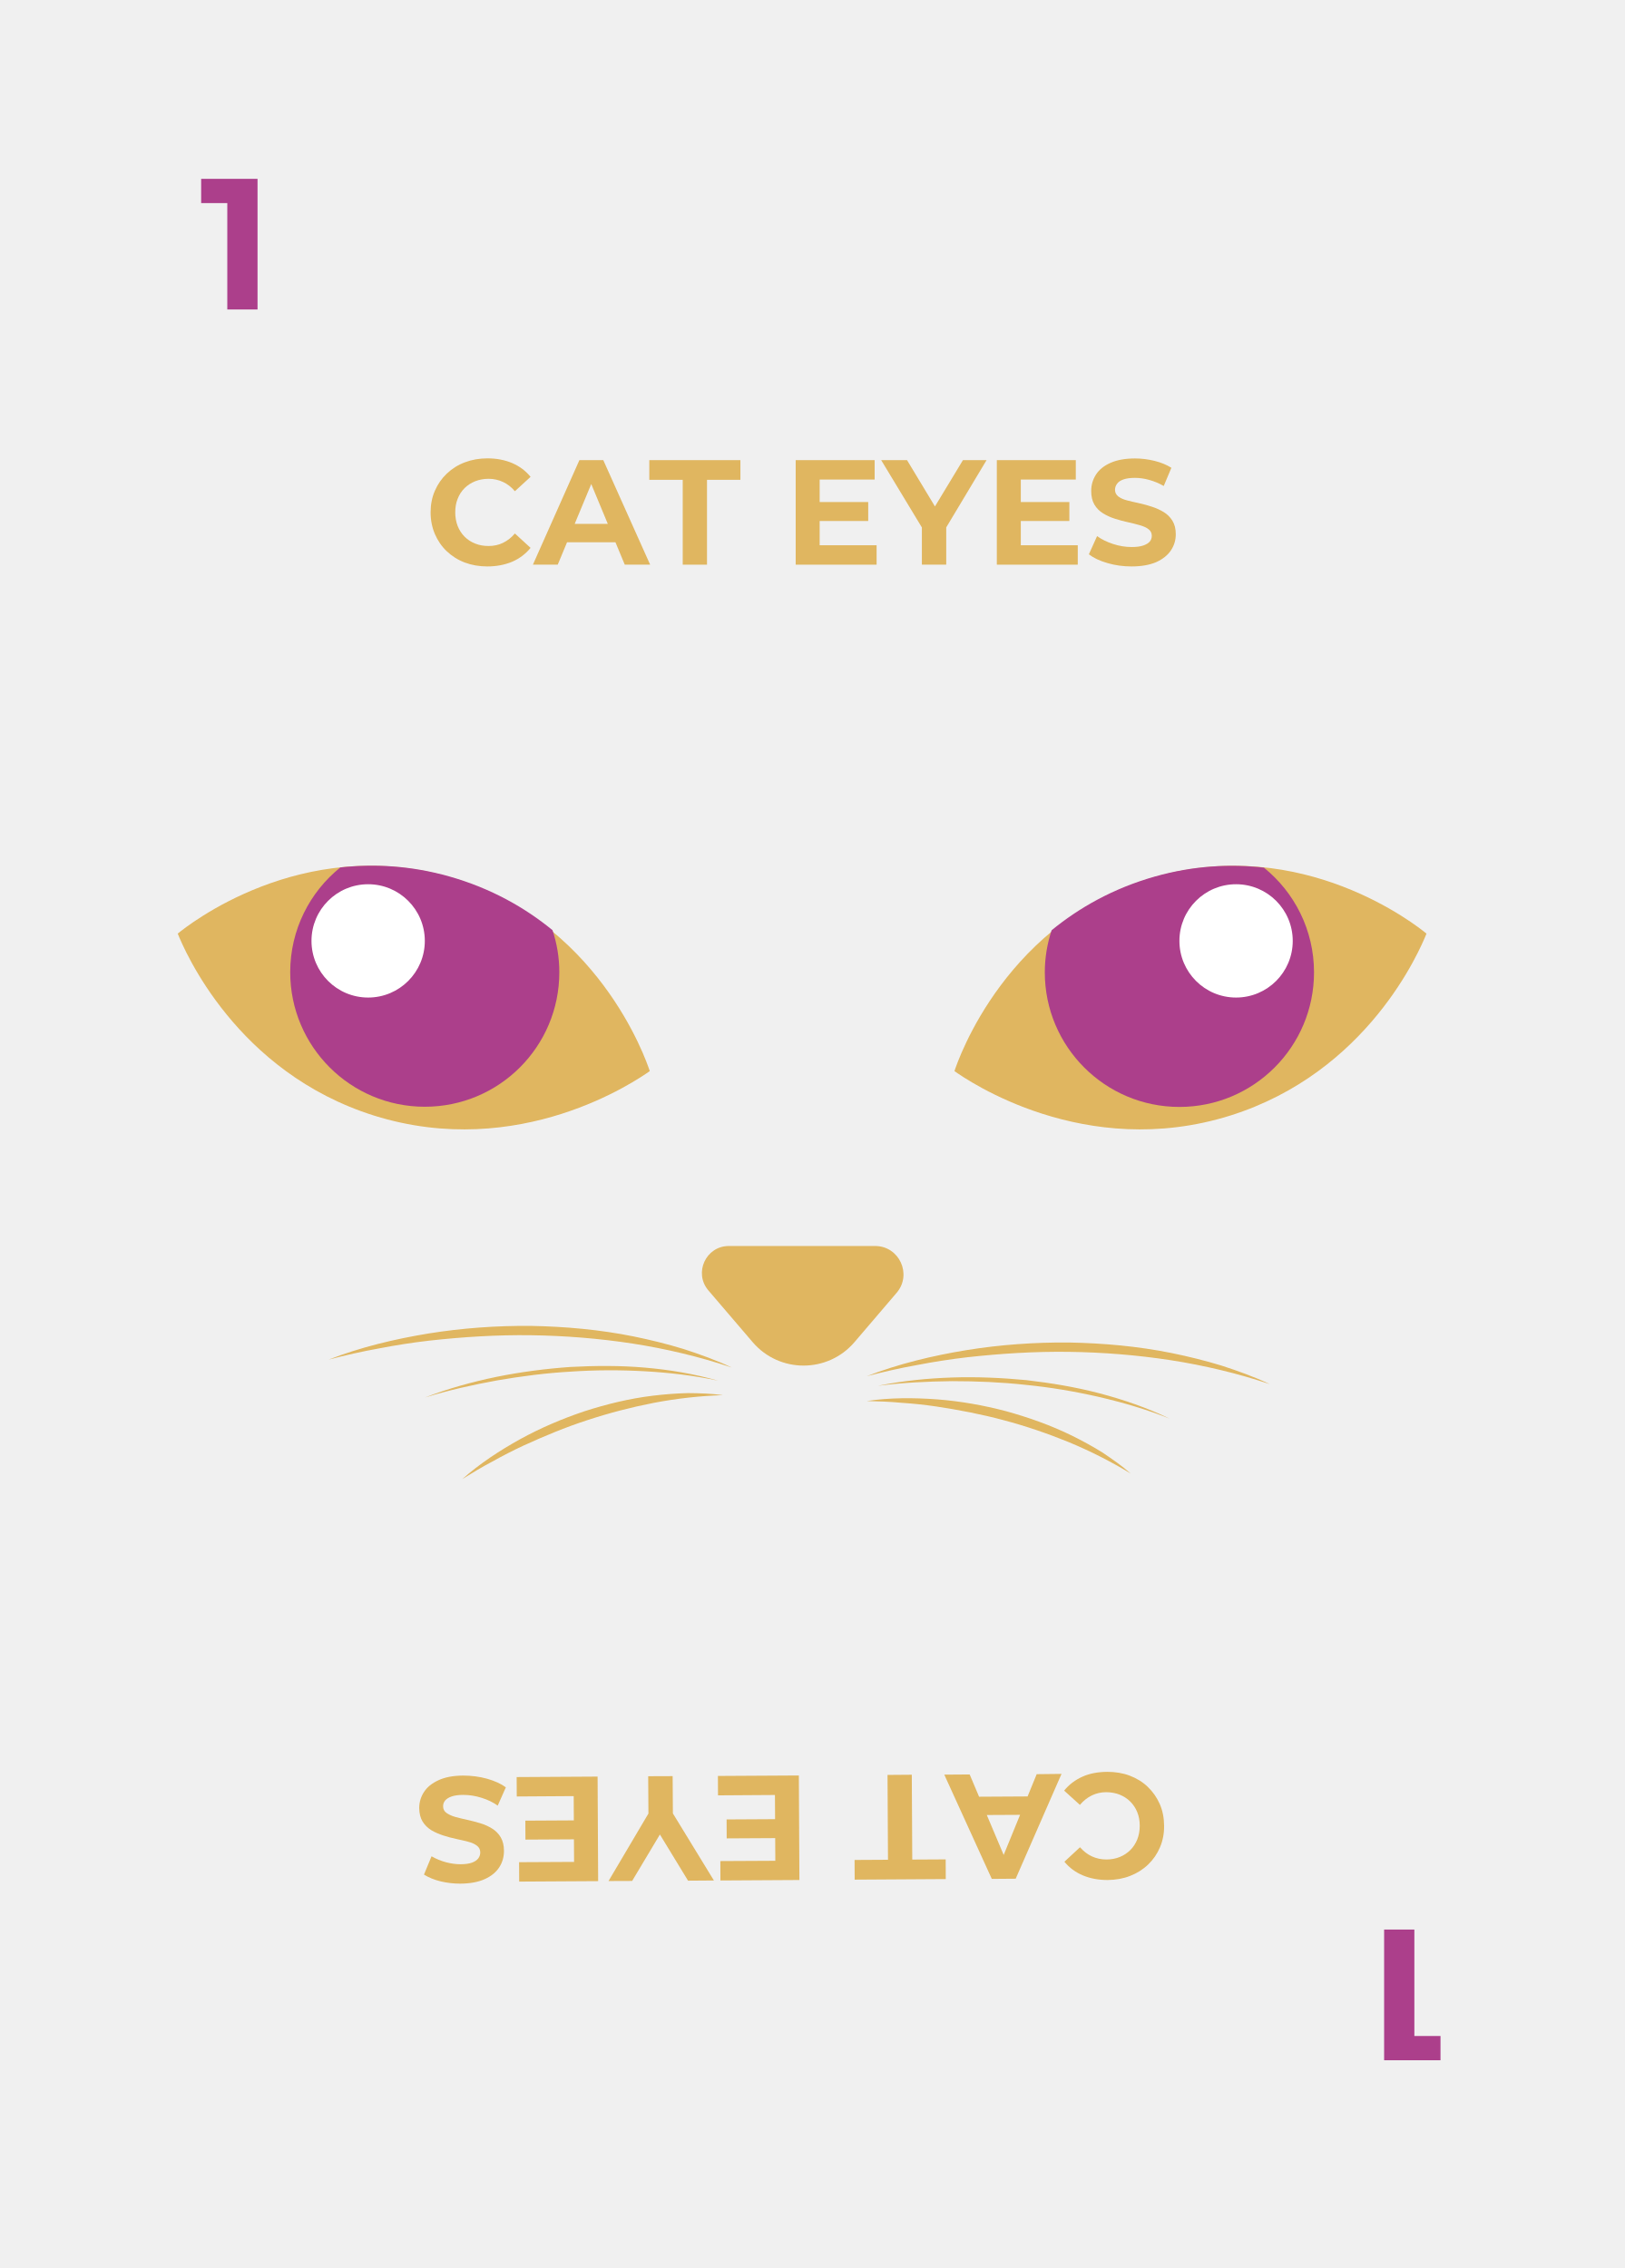
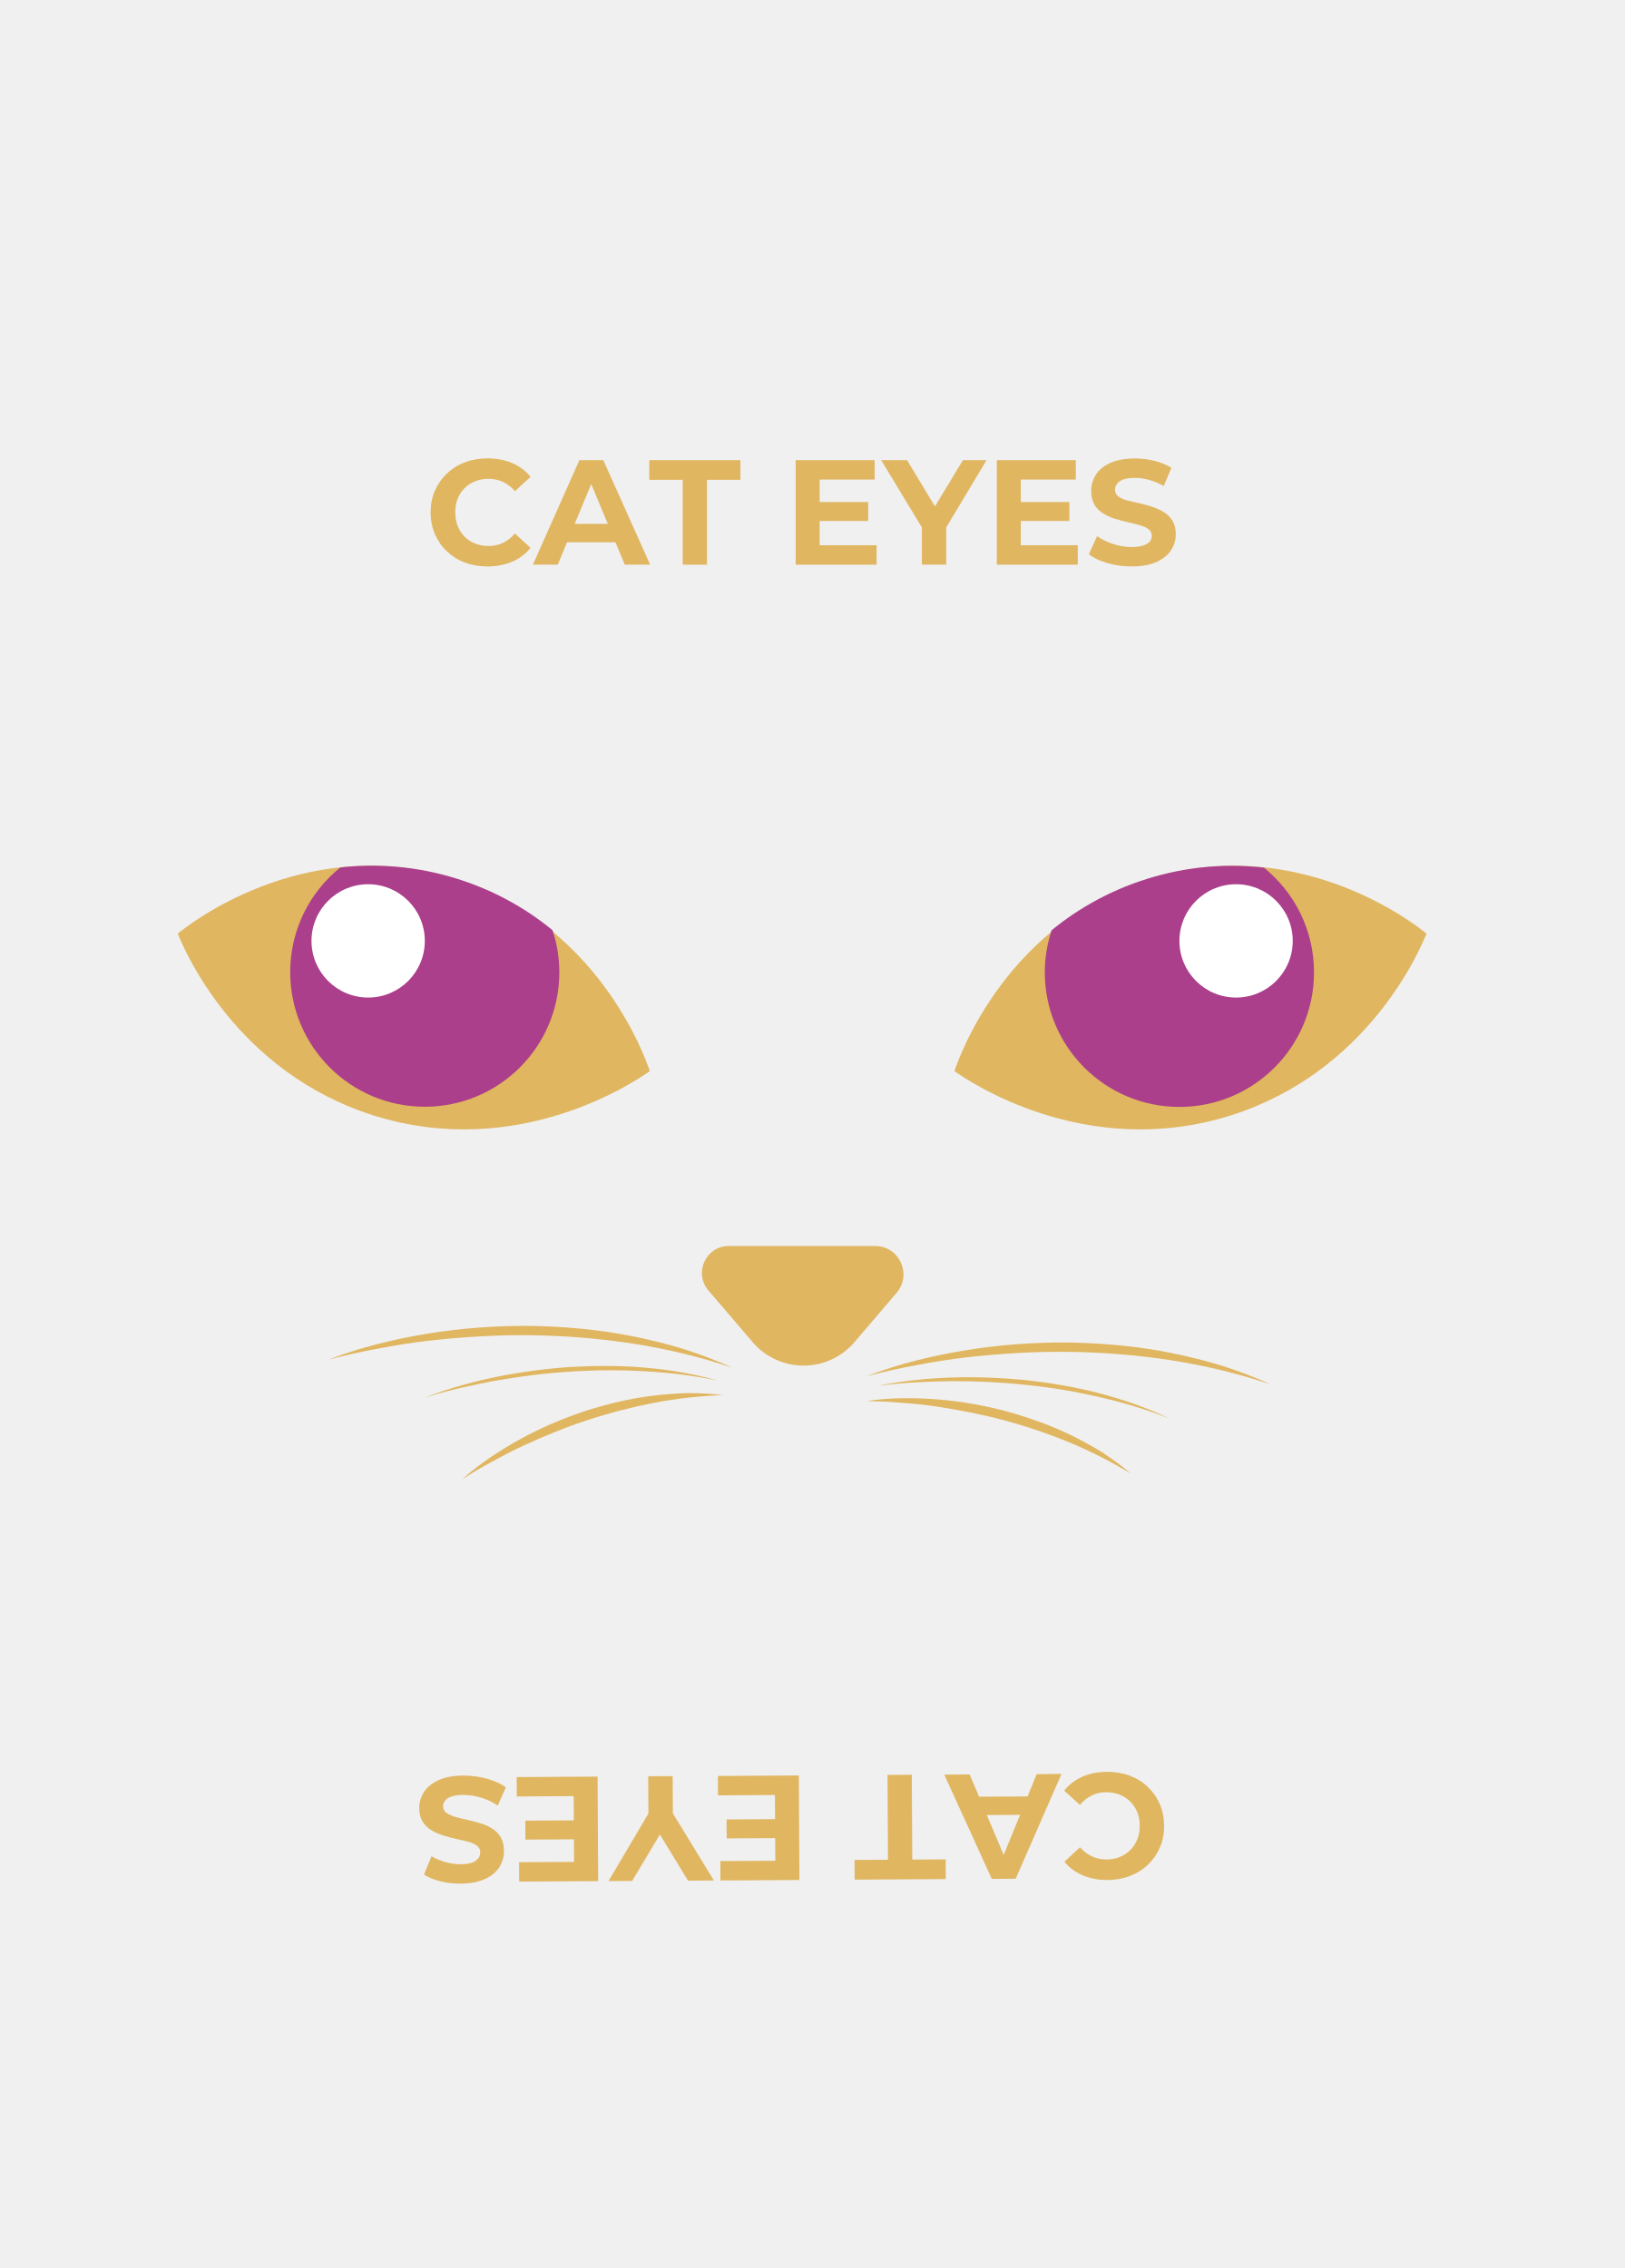
- <svg xmlns="http://www.w3.org/2000/svg" version="1.1" x="0px" y="0px" viewBox="0 0 174 243" style="enable-background:new 0 0 174 243;" xml:space="preserve">
+ <svg xmlns="http://www.w3.org/2000/svg" version="1.1" id="Layer_1" x="0px" y="0px" viewBox="0 0 174 243" style="enable-background:new 0 0 174 243;" xml:space="preserve">
  <style type="text/css">
	.st0{fill:#E0B660;}
	.st1{fill:#AC3F8B;}
	.st2{fill:#FFFFFF;}
</style>
-   <g id="Layer_1">
+   <g id="Layer_1_00000157995510322908766240000003032234928709176458_">
    <g>
      <g>
-         <path class="st0" d="M52.2,60.69c-0.86,0-1.67-0.14-2.41-0.42c-0.74-0.28-1.38-0.69-1.93-1.21s-0.97-1.14-1.27-1.84     c-0.3-0.7-0.46-1.48-0.46-2.32c0-0.84,0.15-1.62,0.46-2.32c0.3-0.7,0.73-1.32,1.28-1.84c0.55-0.52,1.19-0.93,1.94-1.21     s1.54-0.42,2.41-0.42c0.97,0,1.85,0.17,2.64,0.5c0.79,0.34,1.45,0.83,1.98,1.48l-1.68,1.54c-0.37-0.44-0.8-0.77-1.27-0.99     c-0.47-0.22-0.99-0.34-1.54-0.34c-0.52,0-1,0.09-1.44,0.26c-0.44,0.18-0.82,0.42-1.14,0.74c-0.32,0.32-0.57,0.7-0.74,1.14     c-0.18,0.44-0.26,0.92-0.26,1.46c0,0.53,0.09,1.02,0.26,1.46c0.18,0.44,0.42,0.82,0.74,1.14c0.32,0.32,0.7,0.57,1.14,0.74     c0.44,0.18,0.92,0.26,1.44,0.26c0.55,0,1.07-0.11,1.54-0.34c0.47-0.23,0.9-0.56,1.27-1l1.68,1.54c-0.53,0.65-1.19,1.15-1.98,1.49     C54.06,60.52,53.18,60.69,52.2,60.69z" />
+         <path class="st0" d="M52.2,60.69c-0.86,0-1.67-0.14-2.41-0.42s-1.38-0.69-1.93-1.21s-0.97-1.14-1.27-1.84s-0.46-1.48-0.46-2.32     s0.15-1.62,0.46-2.32c0.3-0.7,0.73-1.32,1.28-1.84s1.19-0.93,1.94-1.21s1.54-0.42,2.41-0.42c0.97,0,1.85,0.17,2.64,0.5     c0.79,0.34,1.45,0.83,1.98,1.48l-1.68,1.54c-0.37-0.44-0.8-0.77-1.27-0.99s-0.99-0.34-1.54-0.34c-0.52,0-1,0.09-1.44,0.26     c-0.44,0.18-0.82,0.42-1.14,0.74c-0.32,0.32-0.57,0.7-0.74,1.14c-0.18,0.44-0.26,0.92-0.26,1.46c0,0.53,0.09,1.02,0.26,1.46     c0.18,0.44,0.42,0.82,0.74,1.14c0.32,0.32,0.7,0.57,1.14,0.74c0.44,0.18,0.92,0.26,1.44,0.26c0.55,0,1.07-0.11,1.54-0.34     s0.9-0.56,1.27-1l1.68,1.54c-0.53,0.65-1.19,1.15-1.98,1.49C54.06,60.52,53.18,60.69,52.2,60.69z" />
        <path class="st0" d="M57.09,60.5l4.98-11.2h2.56l5.02,11.2h-2.72l-4.11-9.89h1.04l-4.11,9.89H57.09z M59.6,58.1l0.66-1.97h5.79     l0.67,1.97H59.6z" />
        <path class="st0" d="M73.14,60.5v-9.09h-3.58V49.3h9.76v2.11h-3.58v9.09H73.14z" />
        <path class="st0" d="M87.81,58.42h6.1v2.08h-8.67V49.3h8.46v2.08h-5.89V58.42z M87.62,53.79h5.39v2.03h-5.39V53.79z" />
        <path class="st0" d="M98.76,60.5v-4.58l0.59,1.57L94.4,49.3h2.77l3.78,6.27h-1.58l3.79-6.27h2.53l-4.91,8.19l0.59-1.57v4.58     H98.76z" />
        <path class="st0" d="M109.36,58.42h6.1v2.08h-8.67V49.3h8.46v2.08h-5.89V58.42z M109.17,53.79h5.39v2.03h-5.39V53.79z" />
-         <path class="st0" d="M121.22,60.69c-0.9,0-1.76-0.12-2.58-0.36c-0.83-0.24-1.49-0.55-1.99-0.94l0.88-1.95     c0.47,0.34,1.03,0.62,1.7,0.84c0.66,0.22,1.33,0.33,2,0.33c0.51,0,0.92-0.05,1.24-0.16s0.55-0.25,0.7-0.42     c0.15-0.18,0.22-0.38,0.22-0.62c0-0.3-0.12-0.54-0.35-0.71c-0.23-0.18-0.55-0.32-0.94-0.43c-0.39-0.11-0.81-0.22-1.27-0.32     c-0.46-0.1-0.92-0.22-1.38-0.37c-0.46-0.14-0.89-0.34-1.28-0.58c-0.39-0.24-0.7-0.55-0.93-0.94c-0.23-0.39-0.34-0.88-0.34-1.46     c0-0.64,0.17-1.22,0.51-1.75c0.34-0.53,0.86-0.95,1.56-1.26s1.58-0.47,2.63-0.47c0.7,0,1.4,0.09,2.09,0.26     c0.69,0.17,1.29,0.42,1.8,0.74l-0.82,1.95c-0.5-0.29-1.02-0.5-1.55-0.65s-1.05-0.22-1.54-0.22c-0.51,0-0.92,0.06-1.23,0.17     c-0.31,0.11-0.54,0.26-0.68,0.46c-0.14,0.19-0.22,0.41-0.22,0.64c0,0.3,0.12,0.54,0.35,0.72c0.24,0.18,0.54,0.32,0.93,0.42     c0.38,0.1,0.81,0.2,1.28,0.3c0.47,0.1,0.93,0.23,1.39,0.38c0.46,0.15,0.88,0.34,1.26,0.57s0.7,0.54,0.94,0.93     c0.24,0.39,0.36,0.87,0.36,1.45c0,0.63-0.17,1.21-0.52,1.73c-0.35,0.52-0.87,0.94-1.58,1.26     C123.16,60.53,122.28,60.69,121.22,60.69z" />
+         <path class="st0" d="M121.22,60.69c-0.9,0-1.76-0.12-2.58-0.36c-0.83-0.24-1.49-0.55-1.99-0.94l0.88-1.95     c0.47,0.34,1.03,0.62,1.7,0.84c0.66,0.22,1.33,0.33,2,0.33c0.51,0,0.92-0.05,1.24-0.16s0.55-0.25,0.7-0.42     c0.15-0.18,0.22-0.38,0.22-0.62c0-0.3-0.12-0.54-0.35-0.71c-0.23-0.18-0.55-0.32-0.94-0.43s-0.81-0.22-1.27-0.32     s-0.92-0.22-1.38-0.37c-0.46-0.14-0.89-0.34-1.28-0.58s-0.7-0.55-0.93-0.94s-0.34-0.88-0.34-1.46c0-0.64,0.17-1.22,0.51-1.75     c0.34-0.53,0.86-0.95,1.56-1.26s1.58-0.47,2.63-0.47c0.7,0,1.4,0.09,2.09,0.26c0.69,0.17,1.29,0.42,1.8,0.74l-0.82,1.95     c-0.5-0.29-1.02-0.5-1.55-0.65s-1.05-0.22-1.54-0.22c-0.51,0-0.92,0.06-1.23,0.17c-0.31,0.11-0.54,0.26-0.68,0.46     c-0.14,0.19-0.22,0.41-0.22,0.64c0,0.3,0.12,0.54,0.35,0.72c0.24,0.18,0.54,0.32,0.93,0.42c0.38,0.1,0.81,0.2,1.28,0.3     s0.93,0.23,1.39,0.38s0.88,0.34,1.26,0.57s0.7,0.54,0.94,0.93c0.24,0.39,0.36,0.87,0.36,1.45c0,0.63-0.17,1.21-0.52,1.73     s-0.87,0.94-1.58,1.26C123.16,60.53,122.28,60.69,121.22,60.69z" />
      </g>
    </g>
    <path class="st0" d="M102.25,114.76c0.39-1.2,5.59-16.31,21.63-20.84c15.72-4.44,27.88,5.24,28.94,6.11   c-0.71,1.76-6.25,14.86-21.04,19.5C116.21,124.4,103.64,115.75,102.25,114.76z" />
    <g>
      <g>
-         <path class="st0" d="M118.62,189.84c0.86,0,1.67,0.13,2.41,0.41c0.74,0.28,1.39,0.68,1.93,1.2s0.97,1.13,1.28,1.83     c0.31,0.7,0.46,1.48,0.47,2.32c0.01,0.84-0.14,1.62-0.44,2.32c-0.3,0.71-0.72,1.32-1.27,1.85c-0.55,0.53-1.19,0.93-1.93,1.22     c-0.74,0.29-1.54,0.43-2.41,0.44c-0.97,0-1.85-0.16-2.64-0.49c-0.79-0.33-1.46-0.82-1.99-1.47l1.67-1.55     c0.38,0.43,0.8,0.76,1.28,0.98c0.48,0.22,0.99,0.33,1.55,0.33c0.52,0,1-0.09,1.44-0.27c0.44-0.18,0.81-0.43,1.13-0.75     c0.32-0.32,0.56-0.7,0.74-1.14c0.17-0.44,0.26-0.92,0.26-1.46c0-0.53-0.09-1.02-0.27-1.46c-0.18-0.44-0.43-0.81-0.75-1.13     c-0.32-0.32-0.7-0.56-1.14-0.74c-0.44-0.17-0.92-0.26-1.44-0.26c-0.55,0-1.07,0.12-1.54,0.35c-0.47,0.23-0.9,0.57-1.27,1.01     l-1.69-1.53c0.53-0.65,1.19-1.15,1.98-1.5S117.64,189.85,118.62,189.84z" />
+         <path class="st0" d="M118.62,189.84c0.86,0,1.67,0.13,2.41,0.41c0.74,0.28,1.39,0.68,1.93,1.2s0.97,1.13,1.28,1.83     s0.46,1.48,0.47,2.32c0.01,0.84-0.14,1.62-0.44,2.32c-0.3,0.71-0.72,1.32-1.27,1.85c-0.55,0.53-1.19,0.93-1.93,1.22     c-0.74,0.29-1.54,0.43-2.41,0.44c-0.97,0-1.85-0.16-2.64-0.49s-1.46-0.82-1.99-1.47l1.67-1.55c0.38,0.43,0.8,0.76,1.28,0.98     c0.48,0.22,0.99,0.33,1.55,0.33c0.52,0,1-0.09,1.44-0.27c0.44-0.18,0.81-0.43,1.13-0.75s0.56-0.7,0.74-1.14     c0.17-0.44,0.26-0.92,0.26-1.46c0-0.53-0.09-1.02-0.27-1.46s-0.43-0.81-0.75-1.13s-0.7-0.56-1.14-0.74     c-0.44-0.17-0.92-0.26-1.44-0.26c-0.55,0-1.07,0.12-1.54,0.35c-0.47,0.23-0.9,0.57-1.27,1.01l-1.69-1.53     c0.53-0.65,1.19-1.15,1.98-1.5S117.64,189.85,118.62,189.84z" />
        <path class="st0" d="M113.72,190.06l-4.91,11.23l-2.56,0.02l-5.09-11.17l2.72-0.02l4.17,9.87l-1.04,0.01l4.05-9.91L113.72,190.06     z M111.22,192.47l-0.64,1.97l-5.79,0.03l-0.68-1.96L111.22,192.47z" />
        <path class="st0" d="M97.68,190.15l0.05,9.09l3.58-0.02l0.01,2.11l-9.76,0.06l-0.01-2.11l3.58-0.02l-0.05-9.09L97.68,190.15z" />
        <path class="st0" d="M83.02,192.32l-6.1,0.04l-0.01-2.08l8.67-0.05l0.06,11.2l-8.46,0.05l-0.01-2.08l5.89-0.03L83.02,192.32z      M83.24,196.94l-5.39,0.03l-0.01-2.03l5.39-0.03L83.24,196.94z" />
        <path class="st0" d="M72.06,190.3l0.03,4.58l-0.6-1.56l4.99,8.16l-2.77,0.02l-3.81-6.25l1.58-0.01l-3.76,6.29l-2.53,0.01     l4.86-8.22l-0.58,1.57l-0.03-4.58L72.06,190.3z" />
        <path class="st0" d="M61.46,192.44l-6.1,0.04l-0.01-2.08l8.67-0.05l0.06,11.2l-8.46,0.05l-0.01-2.08l5.89-0.03L61.46,192.44z      M61.68,197.07l-5.39,0.03l-0.01-2.03l5.39-0.03L61.68,197.07z" />
-         <path class="st0" d="M49.6,190.24c0.9,0,1.76,0.11,2.59,0.34c0.83,0.24,1.49,0.54,2,0.92l-0.87,1.96     c-0.47-0.34-1.04-0.62-1.7-0.83c-0.66-0.21-1.33-0.32-2-0.32c-0.51,0-0.92,0.06-1.24,0.17c-0.31,0.11-0.54,0.25-0.69,0.43     c-0.15,0.18-0.22,0.38-0.22,0.62c0,0.3,0.12,0.54,0.36,0.71c0.24,0.17,0.55,0.32,0.94,0.43c0.39,0.11,0.82,0.21,1.27,0.31     c0.46,0.1,0.92,0.22,1.39,0.36c0.47,0.14,0.89,0.33,1.28,0.57c0.39,0.24,0.7,0.55,0.93,0.94s0.35,0.88,0.35,1.46     c0,0.64-0.16,1.22-0.5,1.75c-0.34,0.53-0.86,0.96-1.55,1.27c-0.7,0.32-1.57,0.48-2.63,0.49c-0.7,0-1.4-0.08-2.09-0.24     c-0.69-0.17-1.29-0.41-1.8-0.73l0.81-1.96c0.5,0.28,1.02,0.5,1.56,0.64c0.53,0.14,1.05,0.21,1.54,0.21     c0.51,0,0.92-0.06,1.23-0.17c0.31-0.11,0.53-0.27,0.68-0.46c0.14-0.19,0.21-0.41,0.21-0.64c0-0.3-0.12-0.54-0.36-0.72     c-0.24-0.18-0.55-0.32-0.93-0.42c-0.38-0.1-0.81-0.2-1.28-0.3c-0.47-0.1-0.93-0.22-1.39-0.37c-0.46-0.15-0.88-0.33-1.27-0.56     c-0.38-0.23-0.7-0.54-0.94-0.92c-0.24-0.39-0.36-0.87-0.37-1.45c0-0.63,0.17-1.21,0.51-1.73c0.34-0.53,0.87-0.95,1.57-1.27     S48.54,190.25,49.6,190.24z" />
+         <path class="st0" d="M49.6,190.24c0.9,0,1.76,0.11,2.59,0.34c0.83,0.24,1.49,0.54,2,0.92l-0.87,1.96     c-0.47-0.34-1.04-0.62-1.7-0.83s-1.33-0.32-2-0.32c-0.51,0-0.92,0.06-1.24,0.17c-0.31,0.11-0.54,0.25-0.69,0.43     c-0.15,0.18-0.22,0.38-0.22,0.62c0,0.3,0.12,0.54,0.36,0.71c0.24,0.17,0.55,0.32,0.94,0.43c0.39,0.11,0.82,0.21,1.27,0.31     c0.46,0.1,0.92,0.22,1.39,0.36s0.89,0.33,1.28,0.57s0.7,0.55,0.93,0.94s0.35,0.88,0.35,1.46c0,0.64-0.16,1.22-0.5,1.75     s-0.86,0.96-1.55,1.27c-0.7,0.32-1.57,0.48-2.63,0.49c-0.7,0-1.4-0.08-2.09-0.24c-0.69-0.17-1.29-0.41-1.8-0.73l0.81-1.96     c0.5,0.28,1.02,0.5,1.56,0.64c0.53,0.14,1.05,0.21,1.54,0.21c0.51,0,0.92-0.06,1.23-0.17s0.53-0.27,0.68-0.46     c0.14-0.19,0.21-0.41,0.21-0.64c0-0.3-0.12-0.54-0.36-0.72c-0.24-0.18-0.55-0.32-0.93-0.42c-0.38-0.1-0.81-0.2-1.28-0.3     c-0.47-0.1-0.93-0.22-1.39-0.37s-0.88-0.33-1.27-0.56c-0.38-0.23-0.7-0.54-0.94-0.92c-0.24-0.39-0.36-0.87-0.37-1.45     c0-0.63,0.17-1.21,0.51-1.73c0.34-0.53,0.87-0.95,1.57-1.27S48.54,190.25,49.6,190.24z" />
      </g>
    </g>
    <g>
      <g>
-         <path class="st1" d="M24.35,33.16v-12.8l1.4,1.4h-4.2v-2.6h6.04v14H24.35z" />
-       </g>
-     </g>
-     <g>
-       <g>
-         <path class="st1" d="M151.52,206.74v12.8l-1.4-1.4h4.2v2.6h-6.04v-14H151.52z" />
+         <path class="st1" d="M151.52,219.54" />
      </g>
    </g>
  </g>
-   <g id="Layer_2">
+   <g id="Layer_2_00000082354926272447243410000012098813531288510641_">
    <path class="st0" d="M69.61,114.76c-0.39-1.2-5.59-16.31-21.63-20.84c-15.72-4.44-27.88,5.24-28.94,6.11   c0.71,1.76,6.25,14.86,21.04,19.5C55.65,124.4,68.21,115.75,69.61,114.76z" />
    <path class="st1" d="M123.7,93.92c-4.48,1.27-8.12,3.36-11.04,5.75c-0.47,1.42-0.73,2.93-0.73,4.51c0,7.96,6.45,14.42,14.42,14.42   c7.96,0,14.42-6.45,14.42-14.42c0-4.54-2.1-8.58-5.37-11.22C131.84,92.56,127.9,92.73,123.7,93.92z" />
    <path class="st1" d="M59.92,104.17c0-1.58-0.26-3.09-0.73-4.51c-2.92-2.39-6.56-4.48-11.04-5.75c-4.2-1.19-8.14-1.36-11.69-0.97   c-3.28,2.64-5.37,6.68-5.37,11.22c0,7.96,6.45,14.42,14.42,14.42S59.92,112.13,59.92,104.17z" />
  </g>
  <g id="Layer_3">
    <circle class="st2" cx="39.44" cy="100.81" r="6.07" />
    <circle class="st2" cx="132.42" cy="100.81" r="6.07" />
    <path class="st0" d="M78.08,133.5h15.67c2.59,0,3.99,3.04,2.31,5.01l-4.52,5.29c-2.86,3.35-8.05,3.35-10.91,0l-4.74-5.54   C74.29,136.39,75.62,133.5,78.08,133.5z" />
  </g>
  <g id="Layer_4">
    <g>
      <path class="st0" d="M78.39,146.52c-3.48-1.17-7.04-2.01-10.64-2.57c-3.6-0.55-7.24-0.84-10.87-0.89    c-3.64-0.05-7.28,0.18-10.9,0.58c-1.81,0.21-3.61,0.49-5.41,0.84c-1.8,0.32-3.58,0.73-5.36,1.19c3.43-1.33,7.02-2.19,10.66-2.79    c3.64-0.59,7.33-0.85,11.02-0.82c3.69,0.07,7.38,0.4,10.99,1.13c1.81,0.37,3.6,0.81,5.36,1.35    C74.99,145.11,76.73,145.73,78.39,146.52z" />
    </g>
    <g>
      <path class="st0" d="M136.03,148.3c-3.48-1.17-7.04-2.01-10.64-2.57c-3.6-0.55-7.24-0.84-10.87-0.89    c-3.64-0.05-7.28,0.18-10.9,0.58c-1.81,0.21-3.61,0.49-5.41,0.84c-1.8,0.32-3.58,0.73-5.36,1.19c3.43-1.33,7.02-2.19,10.66-2.79    c3.64-0.59,7.33-0.85,11.02-0.82c3.69,0.07,7.38,0.4,10.99,1.13c1.81,0.37,3.6,0.81,5.36,1.35    C132.63,146.89,134.37,147.51,136.03,148.3z" />
    </g>
    <g>
      <path class="st0" d="M77.45,149.48c-2.49,0.08-4.96,0.36-7.38,0.82c-2.42,0.47-4.81,1.09-7.15,1.86    c-2.34,0.76-4.62,1.71-6.87,2.74c-1.12,0.52-2.22,1.09-3.3,1.69c-1.1,0.58-2.16,1.22-3.22,1.88c1.87-1.66,3.98-3.04,6.17-4.26    c2.2-1.21,4.52-2.2,6.9-3c2.39-0.77,4.85-1.37,7.34-1.67c1.25-0.15,2.5-0.25,3.75-0.28C74.95,149.27,76.21,149.31,77.45,149.48z" />
    </g>
    <g>
      <path class="st0" d="M121.13,157.88c-2.13-1.3-4.34-2.41-6.62-3.36c-2.28-0.93-4.62-1.73-7-2.36c-2.38-0.64-4.8-1.1-7.24-1.47    c-1.22-0.18-2.45-0.31-3.69-0.39c-1.24-0.12-2.48-0.16-3.72-0.19c2.47-0.37,4.99-0.36,7.5-0.18c2.5,0.19,4.99,0.63,7.42,1.27    c2.42,0.67,4.8,1.51,7.06,2.62c1.13,0.56,2.23,1.16,3.29,1.82C119.16,156.34,120.2,157.05,121.13,157.88z" />
    </g>
    <g>
-       <path class="st0" d="M76.93,147.93c-2.6-0.56-5.23-0.86-7.87-1.01c-2.64-0.15-5.29-0.14-7.93,0.04c-2.64,0.15-5.27,0.49-7.87,0.94    c-2.6,0.47-5.19,1.05-7.73,1.83c2.48-0.96,5.05-1.67,7.66-2.21c2.61-0.53,5.26-0.87,7.91-1.06c2.66-0.14,5.33-0.16,7.99,0.07    C71.74,146.76,74.38,147.2,76.93,147.93z" />
+       <path class="st0" d="M76.93,147.93c-2.6-0.56-5.23-0.86-7.87-1.01s-5.29-0.14-7.93,0.04c-2.64,0.15-5.27,0.49-7.87,0.94    c-2.6,0.47-5.19,1.05-7.73,1.83c2.48-0.96,5.05-1.67,7.66-2.21c2.61-0.53,5.26-0.87,7.91-1.06c2.66-0.14,5.33-0.16,7.99,0.07    C71.74,146.76,74.38,147.2,76.93,147.93z" />
    </g>
    <g>
      <path class="st0" d="M125.31,152c-2.47-0.99-5.01-1.73-7.59-2.33c-2.58-0.59-5.19-1.03-7.82-1.29c-2.63-0.29-5.27-0.4-7.92-0.4    c-2.64,0.03-5.29,0.16-7.93,0.5c2.6-0.53,5.26-0.8,7.92-0.89c2.66-0.09,5.33,0.03,7.98,0.28c2.65,0.31,5.28,0.74,7.86,1.42    C120.39,149.97,122.91,150.84,125.31,152z" />
    </g>
  </g>
</svg>
